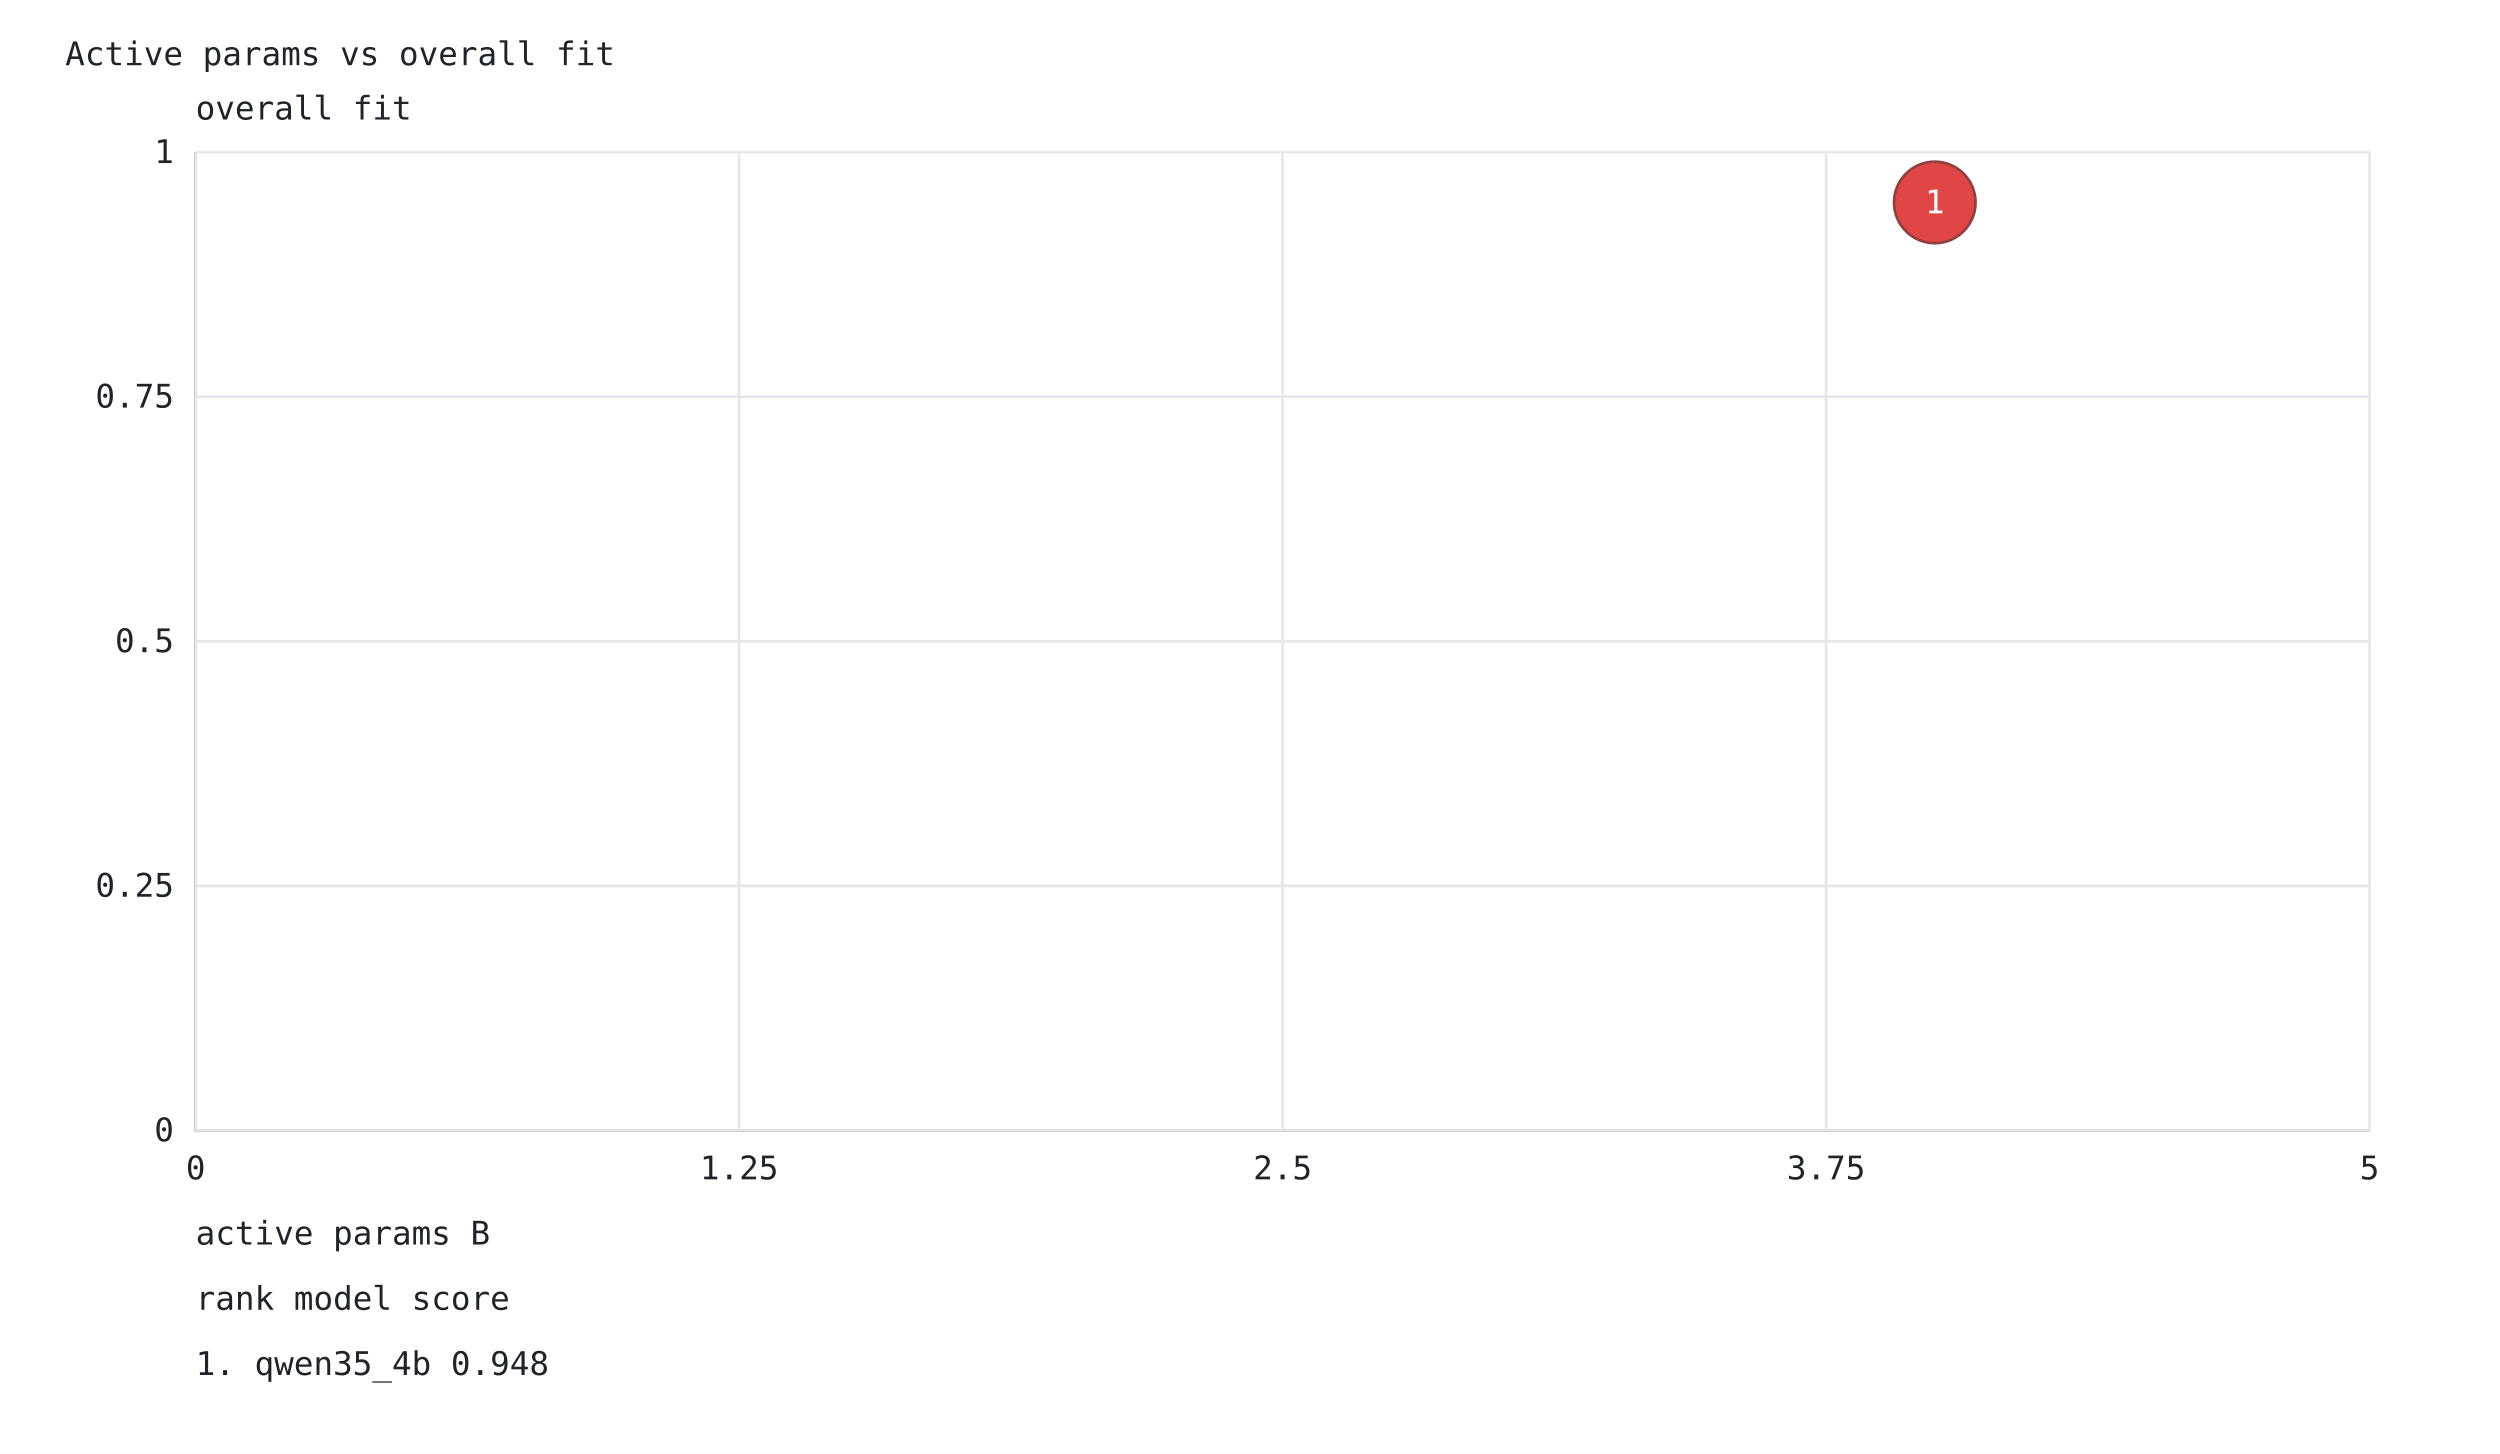
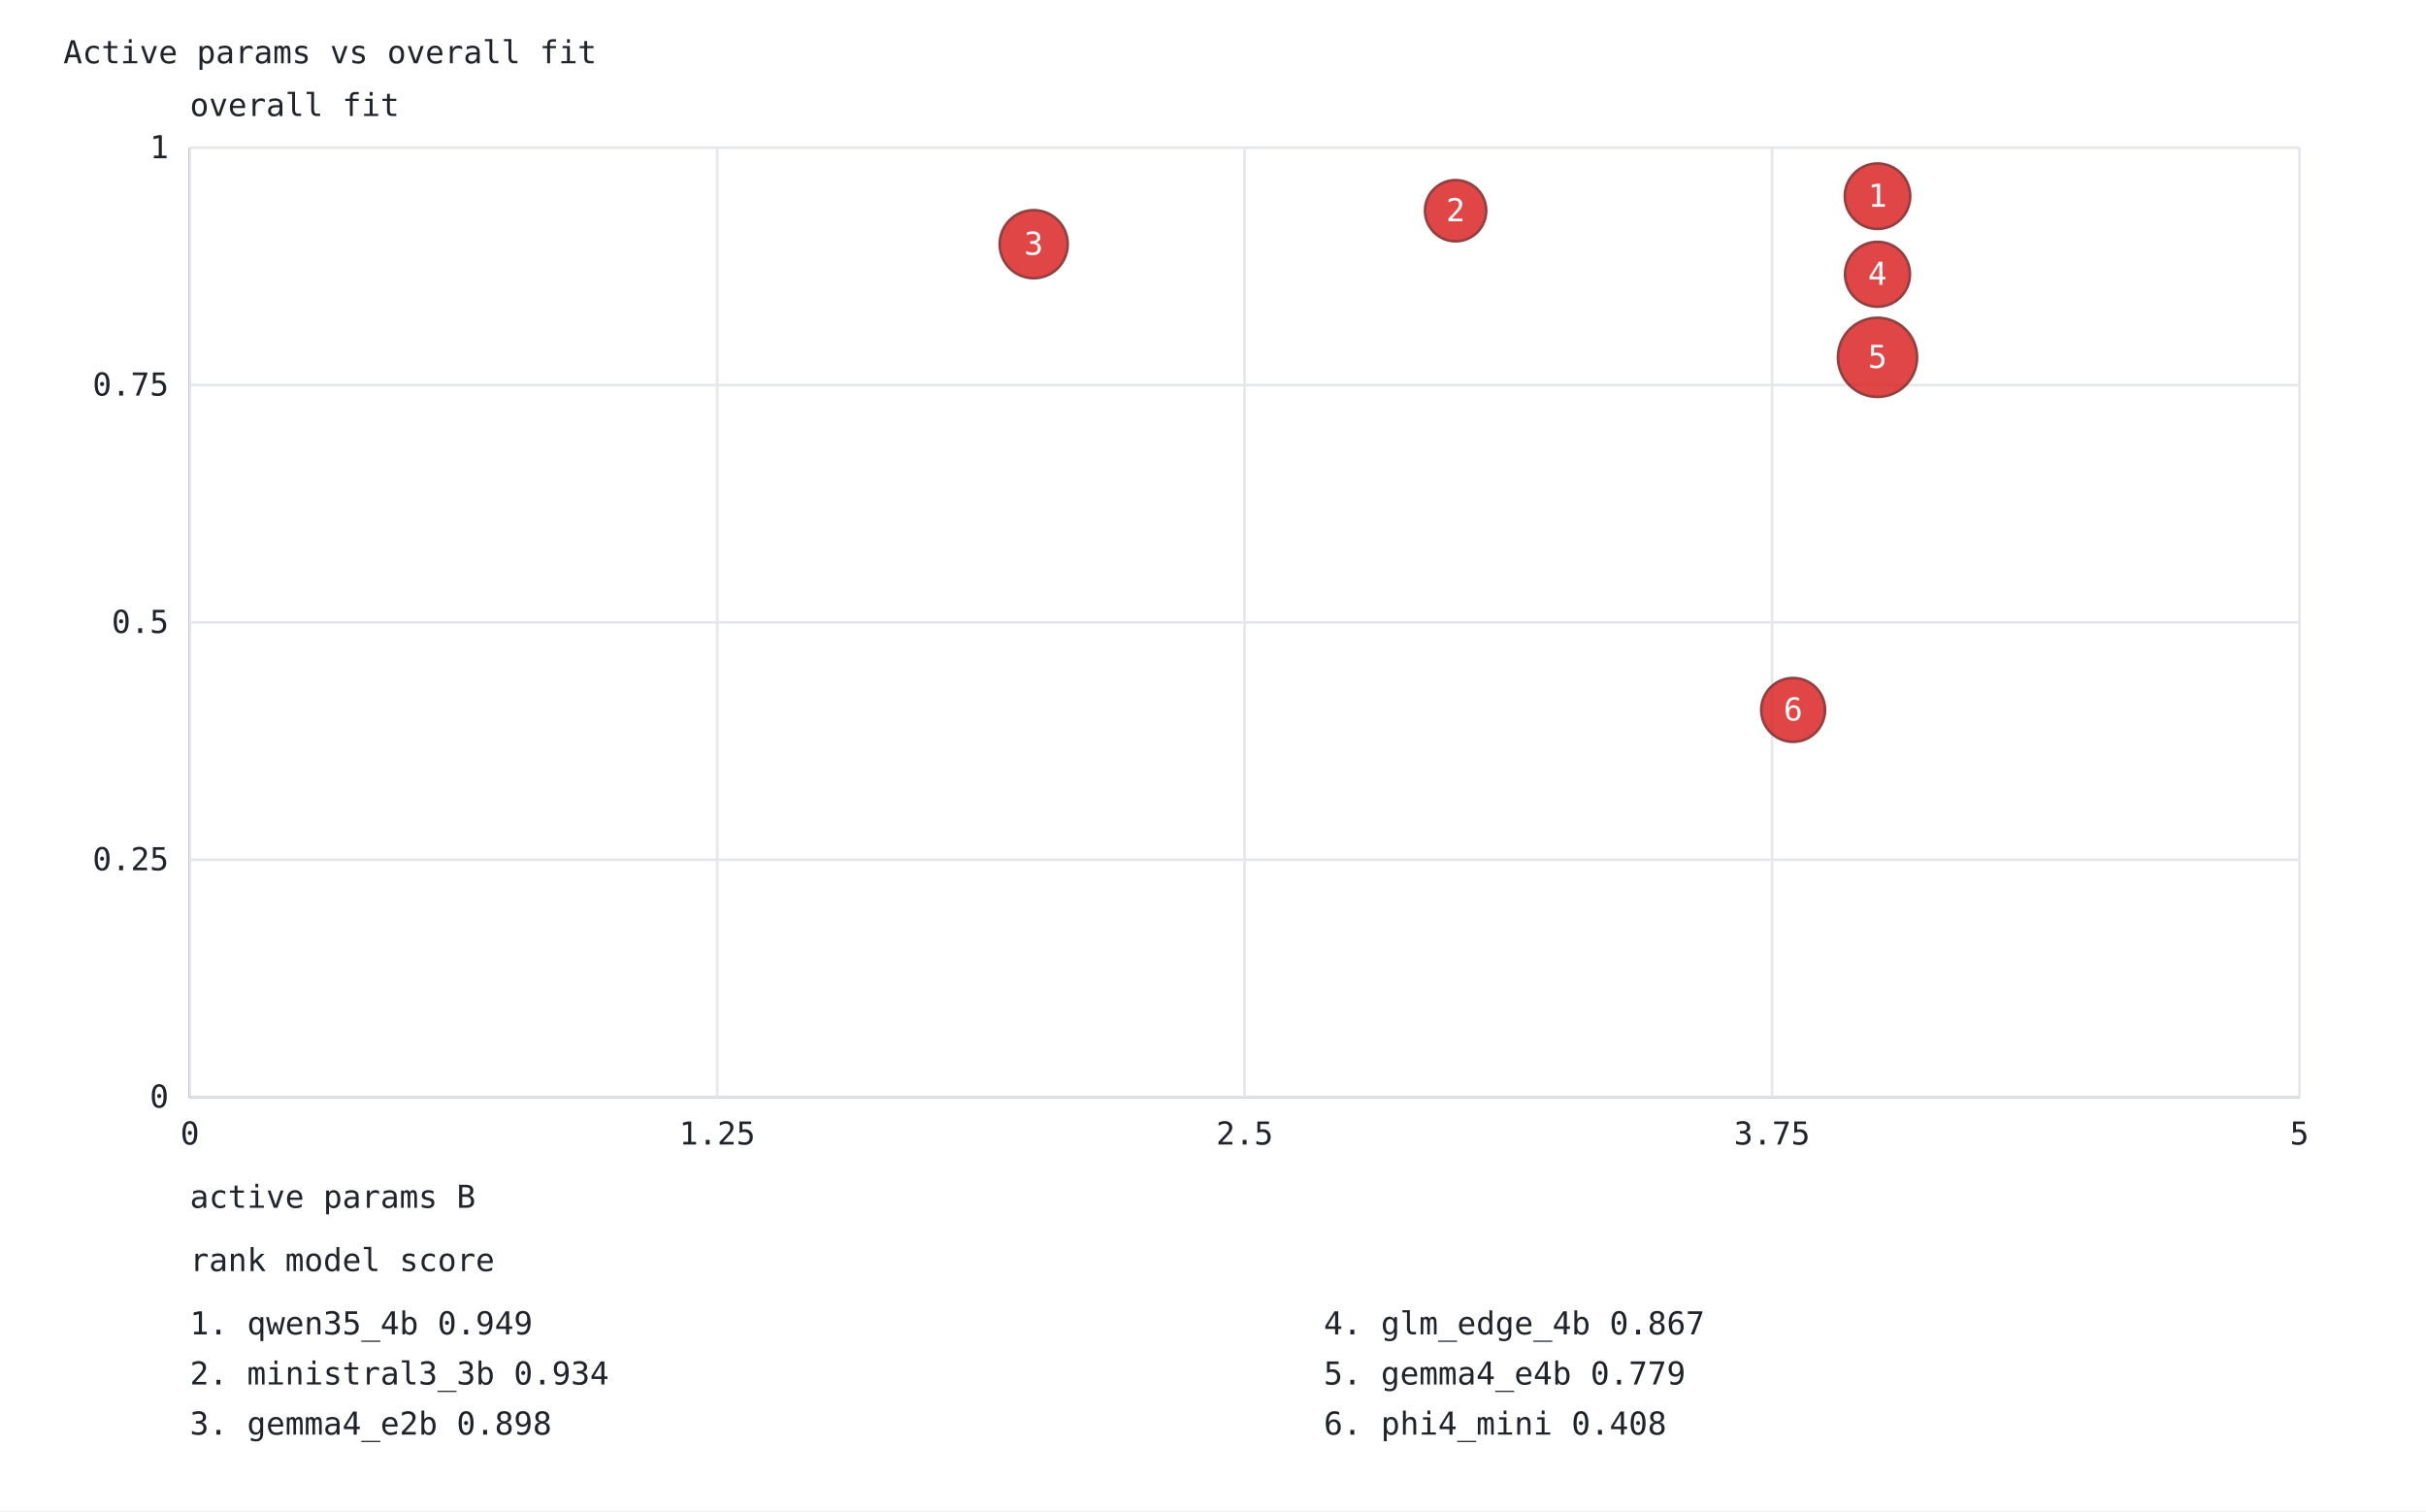
- <svg xmlns="http://www.w3.org/2000/svg" width="920" height="535" viewBox="0 0 920 535">
-   <rect x="0" y="0" width="920" height="535" fill="#ffffff" />
+ <svg xmlns="http://www.w3.org/2000/svg" width="920" height="573" viewBox="0 0 920 573">
+   <rect x="0" y="0" width="920" height="573" fill="#ffffff" />
  <style>
text { font: 12px ui-monospace, SFMono-Regular, Menlo, Consolas, monospace; fill: #20242a; }
.axis { stroke: #4b5563; stroke-width: 1; }
.grid { stroke: #e5e7eb; stroke-width: 1; }
.bar { fill: #2563eb; }
.point { fill: #dc2626; stroke: #7f1d1d; stroke-width: 1; opacity: 0.85; }
</style>
  <text x="24" y="24">Active params vs overall fit</text>
  <line class="axis" x1="72" y1="416" x2="872" y2="416" />
  <line class="axis" x1="72" y1="56" x2="72" y2="416" />
  <text x="72" y="458">active params B</text>
  <text x="72" y="44">overall fit</text>
  <text x="72" y="482">rank model score</text>
  <line class="grid" x1="72.0" y1="56" x2="72.0" y2="416" />
  <line class="grid" x1="72" y1="56.0" x2="872" y2="56.0" />
  <text text-anchor="middle" x="72.0" y="434.0">0</text>
  <text text-anchor="end" x="64" y="60.0">1</text>
  <line class="grid" x1="272.0" y1="56" x2="272.0" y2="416" />
  <line class="grid" x1="72" y1="146.0" x2="872" y2="146.0" />
  <text text-anchor="middle" x="272.0" y="434.0">1.25</text>
  <text text-anchor="end" x="64" y="150.0">0.75</text>
  <line class="grid" x1="472.0" y1="56" x2="472.0" y2="416" />
  <line class="grid" x1="72" y1="236.0" x2="872" y2="236.0" />
  <text text-anchor="middle" x="472.0" y="434.0">2.5</text>
  <text text-anchor="end" x="64" y="240.0">0.5</text>
  <line class="grid" x1="672.0" y1="56" x2="672.0" y2="416" />
  <line class="grid" x1="72" y1="326.0" x2="872" y2="326.0" />
  <text text-anchor="middle" x="672.0" y="434.0">3.75</text>
  <text text-anchor="end" x="64" y="330.0">0.25</text>
  <line class="grid" x1="872.0" y1="56" x2="872.0" y2="416" />
  <line class="grid" x1="72" y1="416.0" x2="872" y2="416.0" />
  <text text-anchor="middle" x="872.0" y="434.0">5</text>
  <text text-anchor="end" x="64" y="420.0">0</text>
-   <circle class="point" cx="712.0" cy="74.5" r="15.0" />
-   <text style="fill:#ffffff" text-anchor="middle" x="712.0" y="78.5">1</text>
-   <text x="72" y="506">1. qwen35_4b 0.948</text>
+   <circle class="point" cx="712.0" cy="74.4" r="12.4" />
+   <text style="fill:#ffffff" text-anchor="middle" x="712.0" y="78.4">1</text>
+   <text x="72" y="506">1. qwen35_4b 0.949</text>
+   <circle class="point" cx="552.0" cy="79.9" r="11.6" />
+   <text style="fill:#ffffff" text-anchor="middle" x="552.0" y="83.9">2</text>
+   <text x="72" y="525">2. ministral3_3b 0.934</text>
+   <circle class="point" cx="392.0" cy="92.6" r="12.9" />
+   <text style="fill:#ffffff" text-anchor="middle" x="392.0" y="96.6">3</text>
+   <text x="72" y="544">3. gemma4_e2b 0.898</text>
+   <circle class="point" cx="712.0" cy="104.0" r="12.3" />
+   <text style="fill:#ffffff" text-anchor="middle" x="712.0" y="108.0">4</text>
+   <text x="502" y="506">4. glm_edge_4b 0.867</text>
+   <circle class="point" cx="712.0" cy="135.5" r="15.0" />
+   <text style="fill:#ffffff" text-anchor="middle" x="712.0" y="139.5">5</text>
+   <text x="502" y="525">5. gemma4_e4b 0.779</text>
+   <circle class="point" cx="680.0" cy="269.2" r="12.1" />
+   <text style="fill:#ffffff" text-anchor="middle" x="680.0" y="273.2">6</text>
+   <text x="502" y="544">6. phi4_mini 0.408</text>
</svg>
